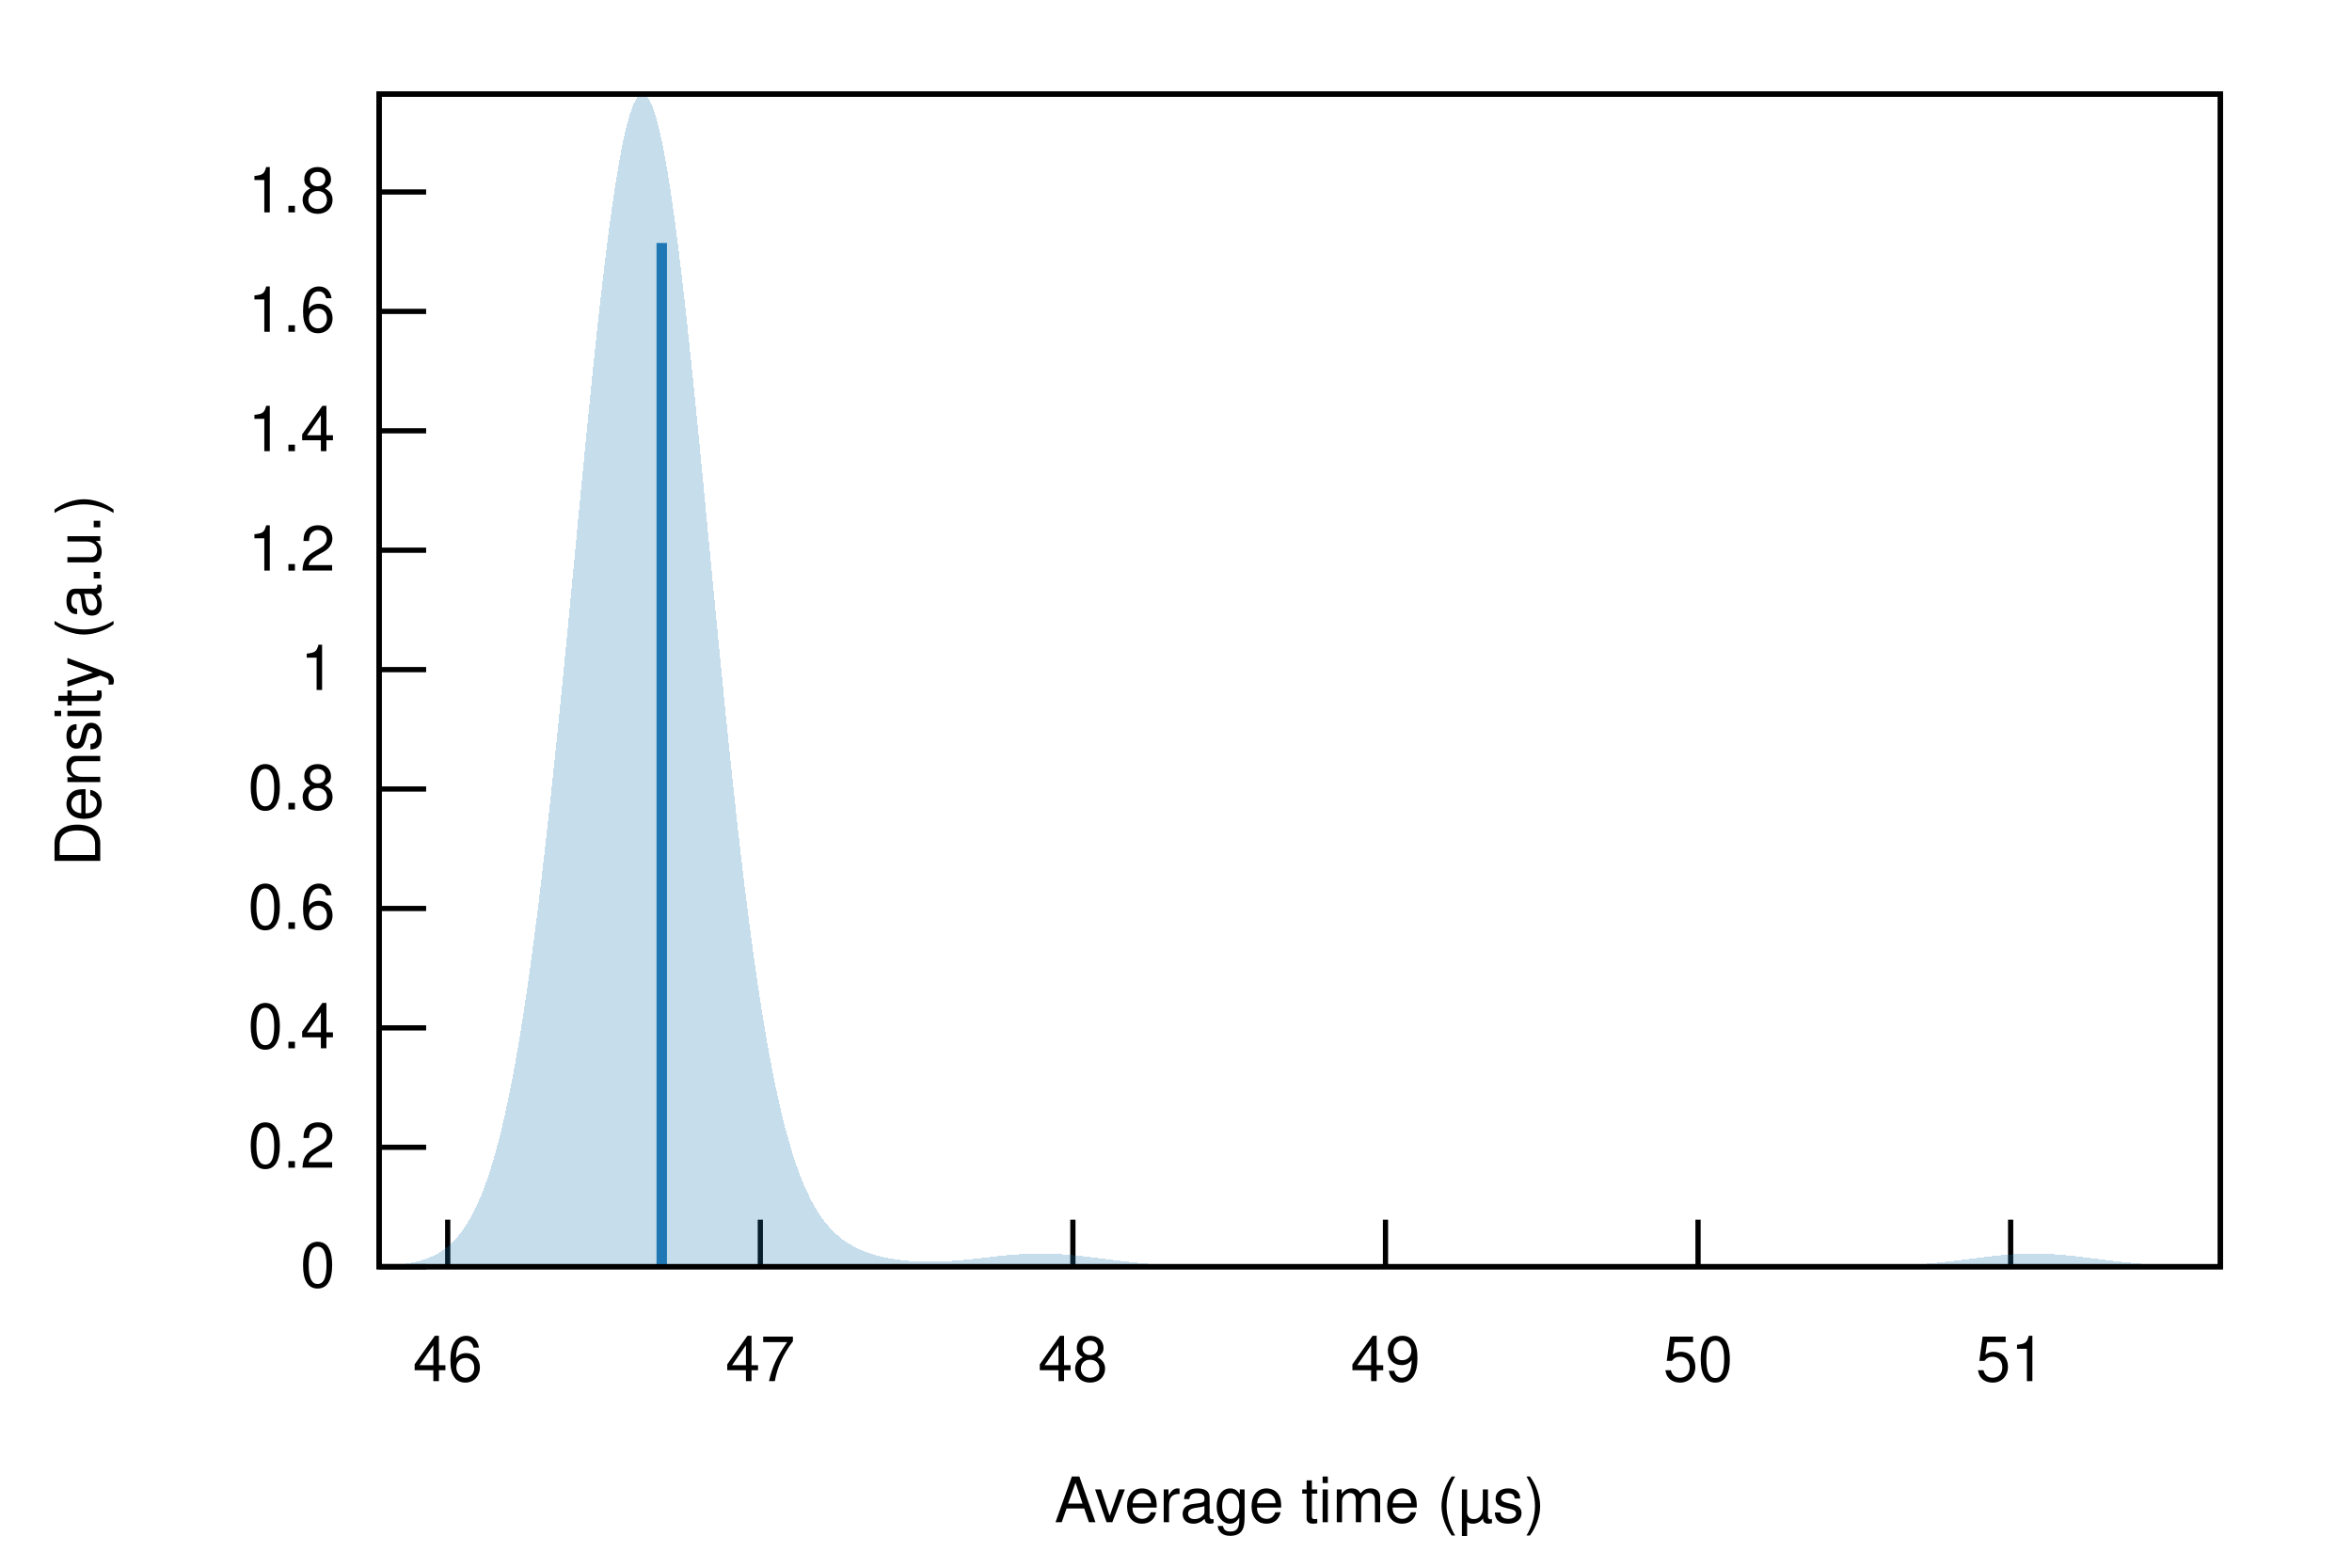
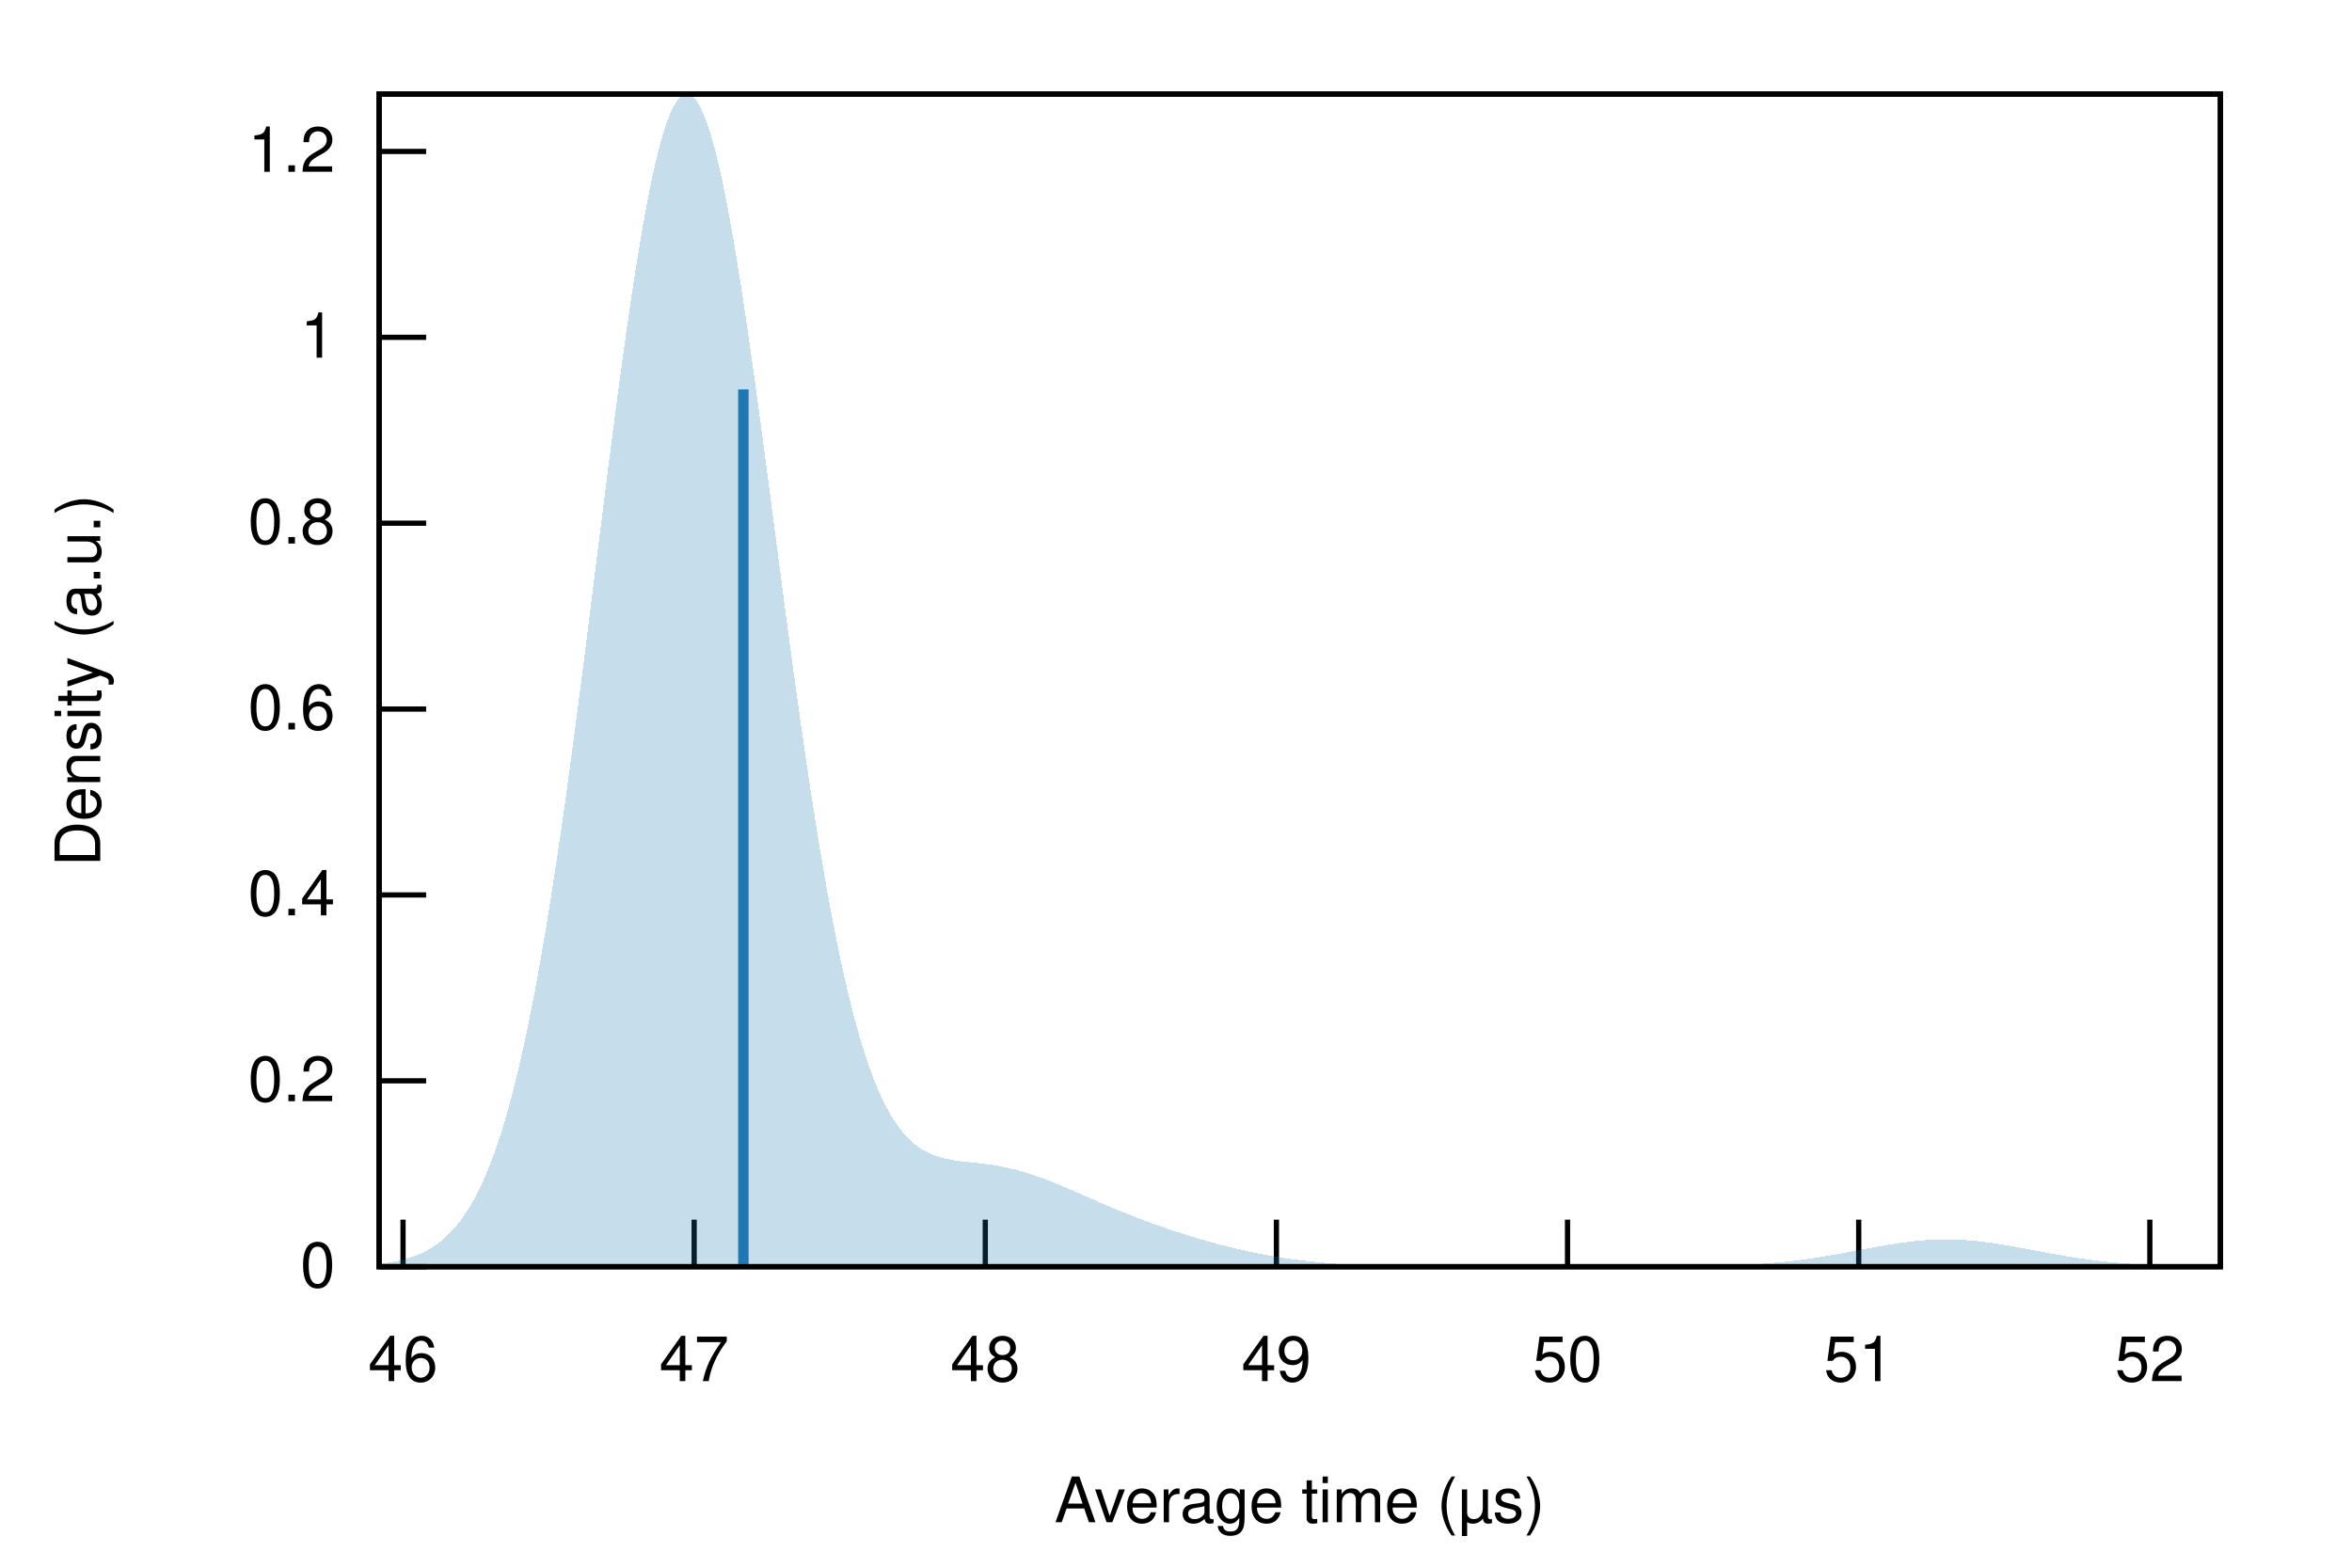
<svg xmlns="http://www.w3.org/2000/svg" xmlns:xlink="http://www.w3.org/1999/xlink" viewBox="0 0 450 300">
  <g id="gnuplot_canvas">
    <rect x="0" y="0" width="450" height="300" fill="none" />
    <defs>
      <circle id="gpDot" r="0.5" stroke-width="0.5" stroke="currentColor" />
      <path id="gpPt0" stroke-width="0.222" stroke="currentColor" d="M-1,0 h2 M0,-1 v2" />
      <path id="gpPt1" stroke-width="0.222" stroke="currentColor" d="M-1,-1 L1,1 M1,-1 L-1,1" />
      <path id="gpPt2" stroke-width="0.222" stroke="currentColor" d="M-1,0 L1,0 M0,-1 L0,1 M-1,-1 L1,1 M-1,1 L1,-1" />
      <rect id="gpPt3" stroke-width="0.222" stroke="currentColor" x="-1" y="-1" width="2" height="2" />
      <rect id="gpPt4" stroke-width="0.222" stroke="currentColor" fill="currentColor" x="-1" y="-1" width="2" height="2" />
      <circle id="gpPt5" stroke-width="0.222" stroke="currentColor" cx="0" cy="0" r="1" />
      <use xlink:href="#gpPt5" id="gpPt6" fill="currentColor" stroke="none" />
      <path id="gpPt7" stroke-width="0.222" stroke="currentColor" d="M0,-1.33 L-1.33,0.67 L1.33,0.67 z" />
      <use xlink:href="#gpPt7" id="gpPt8" fill="currentColor" stroke="none" />
      <use xlink:href="#gpPt7" id="gpPt9" stroke="currentColor" transform="rotate(180)" />
      <use xlink:href="#gpPt9" id="gpPt10" fill="currentColor" stroke="none" />
      <use xlink:href="#gpPt3" id="gpPt11" stroke="currentColor" transform="rotate(45)" />
      <use xlink:href="#gpPt11" id="gpPt12" fill="currentColor" stroke="none" />
      <path id="gpPt13" stroke-width="0.222" stroke="currentColor" d="M0,1.330 L1.265,0.411 L0.782,-1.067 L-0.782,-1.076 L-1.265,0.411 z" />
      <use xlink:href="#gpPt13" id="gpPt14" fill="currentColor" stroke="none" />
      <filter id="textbox" filterUnits="objectBoundingBox" x="0" y="0" height="1" width="1">
        <feFlood flood-color="white" flood-opacity="1" result="bgnd" />
        <feComposite in="SourceGraphic" in2="bgnd" operator="atop" />
      </filter>
      <filter id="greybox" filterUnits="objectBoundingBox" x="0" y="0" height="1" width="1">
        <feFlood flood-color="lightgrey" flood-opacity="1" result="grey" />
        <feComposite in="SourceGraphic" in2="grey" operator="atop" />
      </filter>
    </defs>
    <g fill="none" color="white" stroke="currentColor" stroke-width="1.00" stroke-linecap="butt" stroke-linejoin="miter">
</g>
    <g fill="none" color="black" stroke="currentColor" stroke-width="1.00" stroke-linecap="butt" stroke-linejoin="miter">
      <path stroke="black" d="M72.53,242.40 L81.53,242.40  " />
      <g transform="translate(64.14,246.30)" stroke="none" fill="black" font-family="Helvetica" font-size="12.00" text-anchor="end">
        <text>
          <tspan font-family="Helvetica"> 0</tspan>
        </text>
      </g>
    </g>
    <g fill="none" color="black" stroke="currentColor" stroke-width="1.00" stroke-linecap="butt" stroke-linejoin="miter">
-       <path stroke="black" d="M72.53,219.55 L81.53,219.55  " />
-       <g transform="translate(64.14,223.45)" stroke="none" fill="black" font-family="Helvetica" font-size="12.00" text-anchor="end">
+       <path stroke="black" d="M72.53,206.83 L81.53,206.83  " />
+       <g transform="translate(64.14,210.73)" stroke="none" fill="black" font-family="Helvetica" font-size="12.00" text-anchor="end">
        <text>
          <tspan font-family="Helvetica"> 0.2</tspan>
        </text>
      </g>
    </g>
    <g fill="none" color="black" stroke="currentColor" stroke-width="1.00" stroke-linecap="butt" stroke-linejoin="miter">
-       <path stroke="black" d="M72.53,196.70 L81.53,196.70  " />
-       <g transform="translate(64.14,200.60)" stroke="none" fill="black" font-family="Helvetica" font-size="12.00" text-anchor="end">
+       <path stroke="black" d="M72.53,171.26 L81.53,171.26  " />
+       <g transform="translate(64.14,175.16)" stroke="none" fill="black" font-family="Helvetica" font-size="12.00" text-anchor="end">
        <text>
          <tspan font-family="Helvetica"> 0.4</tspan>
        </text>
      </g>
    </g>
    <g fill="none" color="black" stroke="currentColor" stroke-width="1.00" stroke-linecap="butt" stroke-linejoin="miter">
-       <path stroke="black" d="M72.53,173.85 L81.53,173.85  " />
-       <g transform="translate(64.14,177.75)" stroke="none" fill="black" font-family="Helvetica" font-size="12.00" text-anchor="end">
+       <path stroke="black" d="M72.53,135.69 L81.53,135.69  " />
+       <g transform="translate(64.14,139.59)" stroke="none" fill="black" font-family="Helvetica" font-size="12.00" text-anchor="end">
        <text>
          <tspan font-family="Helvetica"> 0.6</tspan>
        </text>
      </g>
    </g>
    <g fill="none" color="black" stroke="currentColor" stroke-width="1.00" stroke-linecap="butt" stroke-linejoin="miter">
-       <path stroke="black" d="M72.53,150.99 L81.53,150.99  " />
-       <g transform="translate(64.14,154.89)" stroke="none" fill="black" font-family="Helvetica" font-size="12.00" text-anchor="end">
+       <path stroke="black" d="M72.53,100.12 L81.53,100.12  " />
+       <g transform="translate(64.14,104.02)" stroke="none" fill="black" font-family="Helvetica" font-size="12.00" text-anchor="end">
        <text>
          <tspan font-family="Helvetica"> 0.8</tspan>
        </text>
      </g>
    </g>
    <g fill="none" color="black" stroke="currentColor" stroke-width="1.00" stroke-linecap="butt" stroke-linejoin="miter">
-       <path stroke="black" d="M72.53,128.14 L81.53,128.14  " />
-       <g transform="translate(64.14,132.04)" stroke="none" fill="black" font-family="Helvetica" font-size="12.00" text-anchor="end">
+       <path stroke="black" d="M72.53,64.55 L81.53,64.55  " />
+       <g transform="translate(64.14,68.45)" stroke="none" fill="black" font-family="Helvetica" font-size="12.00" text-anchor="end">
        <text>
          <tspan font-family="Helvetica"> 1</tspan>
        </text>
      </g>
    </g>
    <g fill="none" color="black" stroke="currentColor" stroke-width="1.00" stroke-linecap="butt" stroke-linejoin="miter">
-       <path stroke="black" d="M72.53,105.29 L81.53,105.29  " />
-       <g transform="translate(64.14,109.19)" stroke="none" fill="black" font-family="Helvetica" font-size="12.00" text-anchor="end">
+       <path stroke="black" d="M72.53,28.98 L81.53,28.98  " />
+       <g transform="translate(64.14,32.88)" stroke="none" fill="black" font-family="Helvetica" font-size="12.00" text-anchor="end">
        <text>
          <tspan font-family="Helvetica"> 1.2</tspan>
        </text>
      </g>
    </g>
    <g fill="none" color="black" stroke="currentColor" stroke-width="1.00" stroke-linecap="butt" stroke-linejoin="miter">
-       <path stroke="black" d="M72.53,82.44 L81.53,82.44  " />
-       <g transform="translate(64.14,86.34)" stroke="none" fill="black" font-family="Helvetica" font-size="12.00" text-anchor="end">
-         <text>
-           <tspan font-family="Helvetica"> 1.4</tspan>
-         </text>
-       </g>
-     </g>
-     <g fill="none" color="black" stroke="currentColor" stroke-width="1.00" stroke-linecap="butt" stroke-linejoin="miter">
-       <path stroke="black" d="M72.53,59.59 L81.53,59.59  " />
-       <g transform="translate(64.14,63.49)" stroke="none" fill="black" font-family="Helvetica" font-size="12.00" text-anchor="end">
-         <text>
-           <tspan font-family="Helvetica"> 1.6</tspan>
-         </text>
-       </g>
-     </g>
-     <g fill="none" color="black" stroke="currentColor" stroke-width="1.00" stroke-linecap="butt" stroke-linejoin="miter">
-       <path stroke="black" d="M72.53,36.74 L81.53,36.74  " />
-       <g transform="translate(64.14,40.64)" stroke="none" fill="black" font-family="Helvetica" font-size="12.00" text-anchor="end">
-         <text>
-           <tspan font-family="Helvetica"> 1.8</tspan>
-         </text>
-       </g>
-     </g>
-     <g fill="none" color="black" stroke="currentColor" stroke-width="1.00" stroke-linecap="butt" stroke-linejoin="miter">
-       <path stroke="black" d="M85.66,242.40 L85.66,233.40  " />
-       <g transform="translate(85.66,264.30)" stroke="none" fill="black" font-family="Helvetica" font-size="12.00" text-anchor="middle">
+       <path stroke="black" d="M77.11,242.40 L77.11,233.40  " />
+       <g transform="translate(77.11,264.30)" stroke="none" fill="black" font-family="Helvetica" font-size="12.00" text-anchor="middle">
        <text>
          <tspan font-family="Helvetica"> 46</tspan>
        </text>
      </g>
    </g>
    <g fill="none" color="black" stroke="currentColor" stroke-width="1.00" stroke-linecap="butt" stroke-linejoin="miter">
-       <path stroke="black" d="M145.47,242.40 L145.47,233.40  " />
-       <g transform="translate(145.47,264.30)" stroke="none" fill="black" font-family="Helvetica" font-size="12.00" text-anchor="middle">
+       <path stroke="black" d="M132.81,242.40 L132.81,233.40  " />
+       <g transform="translate(132.81,264.30)" stroke="none" fill="black" font-family="Helvetica" font-size="12.00" text-anchor="middle">
        <text>
          <tspan font-family="Helvetica"> 47</tspan>
        </text>
      </g>
    </g>
    <g fill="none" color="black" stroke="currentColor" stroke-width="1.00" stroke-linecap="butt" stroke-linejoin="miter">
-       <path stroke="black" d="M205.27,242.40 L205.27,233.40  " />
-       <g transform="translate(205.27,264.30)" stroke="none" fill="black" font-family="Helvetica" font-size="12.00" text-anchor="middle">
+       <path stroke="black" d="M188.51,242.40 L188.51,233.40  " />
+       <g transform="translate(188.51,264.30)" stroke="none" fill="black" font-family="Helvetica" font-size="12.00" text-anchor="middle">
        <text>
          <tspan font-family="Helvetica"> 48</tspan>
        </text>
      </g>
    </g>
    <g fill="none" color="black" stroke="currentColor" stroke-width="1.00" stroke-linecap="butt" stroke-linejoin="miter">
-       <path stroke="black" d="M265.08,242.40 L265.08,233.40  " />
-       <g transform="translate(265.08,264.30)" stroke="none" fill="black" font-family="Helvetica" font-size="12.00" text-anchor="middle">
+       <path stroke="black" d="M244.21,242.40 L244.21,233.40  " />
+       <g transform="translate(244.21,264.30)" stroke="none" fill="black" font-family="Helvetica" font-size="12.00" text-anchor="middle">
        <text>
          <tspan font-family="Helvetica"> 49</tspan>
        </text>
      </g>
    </g>
    <g fill="none" color="black" stroke="currentColor" stroke-width="1.00" stroke-linecap="butt" stroke-linejoin="miter">
-       <path stroke="black" d="M324.88,242.40 L324.88,233.40  " />
-       <g transform="translate(324.88,264.30)" stroke="none" fill="black" font-family="Helvetica" font-size="12.00" text-anchor="middle">
+       <path stroke="black" d="M299.91,242.40 L299.91,233.40  " />
+       <g transform="translate(299.91,264.30)" stroke="none" fill="black" font-family="Helvetica" font-size="12.00" text-anchor="middle">
        <text>
          <tspan font-family="Helvetica"> 50</tspan>
        </text>
      </g>
    </g>
    <g fill="none" color="black" stroke="currentColor" stroke-width="1.00" stroke-linecap="butt" stroke-linejoin="miter">
-       <path stroke="black" d="M384.69,242.40 L384.69,233.40  " />
-       <g transform="translate(384.69,264.30)" stroke="none" fill="black" font-family="Helvetica" font-size="12.00" text-anchor="middle">
+       <path stroke="black" d="M355.62,242.40 L355.62,233.40  " />
+       <g transform="translate(355.62,264.30)" stroke="none" fill="black" font-family="Helvetica" font-size="12.00" text-anchor="middle">
        <text>
          <tspan font-family="Helvetica"> 51</tspan>
+         </text>
+       </g>
+     </g>
+     <g fill="none" color="black" stroke="currentColor" stroke-width="1.00" stroke-linecap="butt" stroke-linejoin="miter">
+       <path stroke="black" d="M411.32,242.40 L411.32,233.40  " />
+       <g transform="translate(411.32,264.30)" stroke="none" fill="black" font-family="Helvetica" font-size="12.00" text-anchor="middle">
+         <text>
+           <tspan font-family="Helvetica"> 52</tspan>
        </text>
      </g>
    </g>
    <g fill="none" color="black" stroke="currentColor" stroke-width="1.00" stroke-linecap="butt" stroke-linejoin="miter">
</g>
    <g fill="none" color="black" stroke="currentColor" stroke-width="1.00" stroke-linecap="butt" stroke-linejoin="miter">
      <path stroke="black" d="M72.53,18.01 L72.53,242.40 L424.82,242.40 L424.82,18.01 L72.53,18.01 Z  " />
    </g>
    <g fill="none" color="black" stroke="currentColor" stroke-width="1.00" stroke-linecap="butt" stroke-linejoin="miter">
</g>
    <g id="gnuplot_plot_1">
      <g fill="none" color="black" stroke="currentColor" stroke-width="1.00" stroke-linecap="butt" stroke-linejoin="miter">
        <g stroke="none" shape-rendering="crispEdges">
-           <polygon fill="rgb( 31, 120, 180)" fill-opacity="0.25" points="72.53,242.26 73.24,242.23 73.94,242.19 74.65,242.15 75.35,242.09 76.06,242.03 76.77,241.95 77.47,241.85 78.18,241.74 78.88,241.61 79.59,241.46 80.30,241.28 81.00,241.07 81.71,240.83 82.41,240.54 83.12,240.21 83.83,239.83 84.53,239.38 85.24,238.88 85.94,238.30 86.65,237.64 87.36,236.88 88.06,236.03 88.77,235.06 89.47,233.97 90.18,232.75 90.89,231.38 91.59,229.85 92.30,228.15 93.00,226.26 93.71,224.17 94.42,221.88 95.12,219.36 95.83,216.60 96.53,213.59 97.24,210.33 97.95,206.80 98.65,202.98 99.36,198.89 100.06,194.50 100.77,189.82 101.48,184.85 102.18,179.59 102.89,174.05 103.59,168.22 104.30,162.14 105.01,155.80 105.71,149.23 106.42,142.44 107.12,135.48 107.83,128.36 108.54,121.12 109.24,113.79 109.95,106.41 110.65,99.03 111.36,91.69 112.07,84.44 112.77,77.32 113.48,70.39 114.18,63.69 114.89,57.28 115.60,51.20 116.30,45.51 117.01,40.24 117.71,35.45 118.42,31.17 119.13,27.44 119.83,24.29 120.54,21.75 121.24,19.85 121.95,18.60 122.66,18.01 123.36,18.09 124.07,18.84 124.77,20.24 125.48,22.30 126.19,24.99 126.89,28.28 127.60,32.15 128.30,36.56 129.01,41.48 129.72,46.86 130.42,52.67 131.13,58.84 131.83,65.34 132.54,72.10 133.25,79.09 133.95,86.25 134.66,93.53 135.36,100.88 136.07,108.25 136.78,115.60 137.48,122.88 138.19,130.07 138.89,137.11 139.60,143.99 140.31,150.66 141.01,157.11 141.72,163.31 142.42,169.25 143.13,174.91 143.84,180.29 144.54,185.38 145.25,190.16 145.95,194.65 146.66,198.85 147.37,202.76 148.07,206.38 148.78,209.74 149.48,212.82 150.19,215.66 150.90,218.25 151.60,220.62 152.31,222.78 153.01,224.73 153.72,226.51 154.43,228.10 155.13,229.55 155.84,230.84 156.54,232.01 157.25,233.05 157.96,233.99 158.66,234.82 159.37,235.57 160.07,236.24 160.78,236.84 161.48,237.37 162.19,237.85 162.90,238.28 163.60,238.66 164.31,239.01 165.01,239.32 165.72,239.59 166.43,239.84 167.13,240.07 167.84,240.27 168.54,240.45 169.25,240.61 169.96,240.75 170.66,240.88 171.37,240.99 172.07,241.09 172.78,241.17 173.49,241.25 174.19,241.31 174.90,241.36 175.60,241.39 176.31,241.42 177.02,241.44 177.72,241.44 178.43,241.44 179.13,241.43 179.84,241.41 180.55,241.38 181.25,241.34 181.96,241.30 182.66,241.25 183.37,241.19 184.08,241.13 184.78,241.06 185.49,240.99 186.19,240.92 186.90,240.84 187.61,240.76 188.31,240.68 189.02,240.60 189.72,240.52 190.43,240.44 191.14,240.36 191.84,240.29 192.55,240.22 193.25,240.15 193.96,240.10 194.67,240.04 195.37,240.00 196.08,239.96 196.78,239.92 197.49,239.90 198.20,239.89 198.90,239.88 199.61,239.88 200.31,239.89 201.02,239.91 201.73,239.94 202.43,239.98 203.14,240.02 203.84,240.07 204.55,240.13 205.26,240.20 205.96,240.27 206.67,240.34 207.37,240.42 208.08,240.50 208.79,240.59 209.49,240.68 210.20,240.77 210.90,240.86 211.61,240.95 212.32,241.04 213.02,241.13 213.73,241.21 214.43,241.30 215.14,241.38 215.85,241.46 216.55,241.54 217.26,241.61 217.96,241.68 218.67,241.75 219.38,241.81 220.08,241.87 220.79,241.92 221.49,241.97 222.20,242.02 222.91,242.06 223.61,242.10 224.32,242.13 225.02,242.16 225.73,242.19 226.44,242.22 227.14,242.24 227.85,242.26 228.55,242.28 229.26,242.30 229.97,242.31 230.67,242.32 231.38,242.34 232.08,242.35 232.79,242.35 233.50,242.36 234.20,242.37 234.91,242.37 235.61,242.38 236.32,242.38 237.03,242.38 237.73,242.39 238.44,242.39 239.14,242.39 239.85,242.39 240.56,242.39 241.26,242.40 241.97,242.40 242.67,242.40 243.38,242.40 244.09,242.40 244.79,242.40 245.50,242.40 246.20,242.40 246.91,242.40 247.62,242.40 248.32,242.40 249.03,242.40 249.73,242.40 250.44,242.40 251.15,242.40 251.85,242.40 252.56,242.40 253.26,242.40 253.97,242.40 254.68,242.40 255.38,242.40 256.09,242.40 256.79,242.40 257.50,242.40 258.21,242.40 258.91,242.40 259.62,242.40 260.32,242.40 261.03,242.40 261.74,242.40 262.44,242.40 263.15,242.40 263.85,242.40 264.56,242.40 265.27,242.40 265.97,242.40 266.68,242.40 267.38,242.40 268.09,242.40 268.80,242.40 269.50,242.40 270.21,242.40 270.91,242.40 271.62,242.40 272.33,242.40 273.03,242.40 273.74,242.40 274.44,242.40 275.15,242.40 275.86,242.40 276.56,242.40 277.27,242.40 277.97,242.40 278.68,242.40 279.39,242.40 280.09,242.40 280.80,242.40 281.50,242.40 282.21,242.40 282.92,242.40 283.62,242.40 284.33,242.40 285.03,242.40 285.74,242.40 286.45,242.40 287.15,242.40 287.86,242.40 288.56,242.40 289.27,242.40 289.98,242.40 290.68,242.40 291.39,242.40 292.09,242.40 292.80,242.40 293.51,242.40 294.21,242.40 294.92,242.40 295.62,242.40 296.33,242.40 297.04,242.40 297.74,242.40 298.45,242.40 299.15,242.40 299.86,242.40 300.57,242.40 301.27,242.40 301.98,242.40 302.68,242.40 303.39,242.40 304.10,242.40 304.80,242.40 305.51,242.40 306.21,242.40 306.92,242.40 307.63,242.40 308.33,242.40 309.04,242.40 309.74,242.40 310.45,242.40 311.16,242.40 311.86,242.40 312.57,242.40 313.27,242.40 313.98,242.40 314.69,242.40 315.39,242.40 316.10,242.40 316.80,242.40 317.51,242.40 318.22,242.40 318.92,242.40 319.63,242.40 320.33,242.40 321.04,242.40 321.75,242.40 322.45,242.40 323.16,242.40 323.86,242.40 324.57,242.40 325.28,242.40 325.98,242.40 326.69,242.40 327.39,242.40 328.10,242.40 328.81,242.40 329.51,242.40 330.22,242.40 330.92,242.40 331.63,242.40 332.34,242.40 333.04,242.40 333.75,242.40 334.45,242.40 335.16,242.40 335.87,242.40 336.57,242.40 337.28,242.40 337.98,242.40 338.69,242.40 339.39,242.40 340.10,242.40 340.81,242.40 341.51,242.40 342.22,242.40 342.92,242.40 343.63,242.40 344.34,242.40 345.04,242.40 345.75,242.40 346.45,242.40 347.16,242.39 347.87,242.39 348.57,242.39 349.28,242.39 349.98,242.39 350.69,242.39 351.40,242.38 352.10,242.38 352.81,242.38 353.51,242.37 354.22,242.37 354.93,242.36 355.63,242.35 356.34,242.34 357.04,242.33 357.75,242.32 358.46,242.31 359.16,242.29 359.87,242.28 360.57,242.26 361.28,242.23 361.99,242.21 362.69,242.18 363.40,242.15 364.10,242.12 364.81,242.08 365.52,242.04 366.22,242.00 366.93,241.95 367.63,241.90 368.34,241.85 369.05,241.79 369.75,241.73 370.46,241.66 371.16,241.59 371.87,241.51 372.58,241.44 373.28,241.36 373.99,241.27 374.69,241.19 375.40,241.10 376.11,241.01 376.81,240.92 377.52,240.83 378.22,240.74 378.93,240.65 379.64,240.56 380.34,240.48 381.05,240.40 381.75,240.32 382.46,240.24 383.17,240.18 383.87,240.11 384.58,240.06 385.28,240.01 385.99,239.97 386.70,239.93 387.40,239.91 388.11,239.89 388.81,239.88 389.52,239.88 390.23,239.89 390.93,239.91 391.64,239.94 392.34,239.97 393.05,240.02 393.76,240.07 394.46,240.13 395.17,240.19 395.87,240.26 396.58,240.33 397.29,240.41 397.99,240.50 398.70,240.58 399.40,240.67 400.11,240.76 400.82,240.85 401.52,240.94 402.23,241.03 402.93,241.12 403.64,241.21 404.35,241.29 405.05,241.37 405.76,241.45 406.46,241.53 407.17,241.60 407.88,241.67 408.58,241.74 409.29,241.80 409.99,241.86 410.70,241.91 411.41,241.96 412.11,242.01 412.82,242.05 413.52,242.09 414.23,242.13 414.94,242.16 415.64,242.19 416.35,242.22 417.05,242.24 417.76,242.26 418.47,242.28 419.17,242.30 419.88,242.31 420.58,242.32 421.29,242.33 422.00,242.34 422.70,242.35 423.41,242.36 424.11,242.37 424.82,242.37 424.82,242.40 424.11,242.40 423.41,242.40 422.70,242.40 422.00,242.40 421.29,242.40 420.58,242.40 419.88,242.40 419.17,242.40 418.47,242.40 417.76,242.40 417.05,242.40 416.35,242.40 415.64,242.40 414.94,242.40 414.23,242.40 413.52,242.40 412.82,242.40 412.11,242.40 411.41,242.40 410.70,242.40 409.99,242.40 409.29,242.40 408.58,242.40 407.88,242.40 407.17,242.40 406.46,242.40 405.76,242.40 405.05,242.40 404.35,242.40 403.64,242.40 402.93,242.40 402.23,242.40 401.52,242.40 400.82,242.40 400.11,242.40 399.40,242.40 398.70,242.40 397.99,242.40 397.29,242.40 396.58,242.40 395.87,242.40 395.17,242.40 394.46,242.40 393.76,242.40 393.05,242.40 392.34,242.40 391.64,242.40 390.93,242.40 390.23,242.40 389.52,242.40 388.81,242.40 388.11,242.40 387.40,242.40 386.70,242.40 385.99,242.40 385.28,242.40 384.58,242.40 383.87,242.40 383.17,242.40 382.46,242.40 381.75,242.40 381.05,242.40 380.34,242.40 379.64,242.40 378.93,242.40 378.22,242.40 377.52,242.40 376.81,242.40 376.11,242.40 375.40,242.40 374.69,242.40 373.99,242.40 373.28,242.40 372.58,242.40 371.87,242.40 371.16,242.40 370.46,242.40 369.75,242.40 369.05,242.40 368.34,242.40 367.63,242.40 366.93,242.40 366.22,242.40 365.52,242.40 364.81,242.40 364.10,242.40 363.40,242.40 362.69,242.40 361.99,242.40 361.28,242.40 360.57,242.40 359.87,242.40 359.16,242.40 358.46,242.40 357.75,242.40 357.04,242.40 356.34,242.40 355.63,242.40 354.93,242.40 354.22,242.40 353.51,242.40 352.81,242.40 352.10,242.40 351.40,242.40 350.69,242.40 349.98,242.40 349.28,242.40 348.57,242.40 347.87,242.40 347.16,242.40 346.45,242.40 345.75,242.40 345.04,242.40 344.34,242.40 343.63,242.40 342.92,242.40 342.22,242.40 341.51,242.40 340.81,242.40 340.10,242.40 339.39,242.40 338.69,242.40 337.98,242.40 337.28,242.40 336.57,242.40 335.87,242.40 335.16,242.40 334.45,242.40 333.75,242.40 333.04,242.40 332.34,242.40 331.63,242.40 330.92,242.40 330.22,242.40 329.51,242.40 328.81,242.40 328.10,242.40 327.39,242.40 326.69,242.40 325.98,242.40 325.28,242.40 324.57,242.40 323.86,242.40 323.16,242.40 322.45,242.40 321.75,242.40 321.04,242.40 320.33,242.40 319.63,242.40 318.92,242.40 318.22,242.40 317.51,242.40 316.80,242.40 316.10,242.40 315.39,242.40 314.69,242.40 313.98,242.40 313.27,242.40 312.57,242.40 311.86,242.40 311.16,242.40 310.45,242.40 309.74,242.40 309.04,242.40 308.33,242.40 307.63,242.40 306.92,242.40 306.21,242.40 305.51,242.40 304.80,242.40 304.10,242.40 303.39,242.40 302.68,242.40 301.98,242.40 301.27,242.40 300.57,242.40 299.86,242.40 299.15,242.40 298.45,242.40 297.74,242.40 297.04,242.40 296.33,242.40 295.62,242.40 294.92,242.40 294.21,242.40 293.51,242.40 292.80,242.40 292.09,242.40 291.39,242.40 290.68,242.40 289.98,242.40 289.27,242.40 288.56,242.40 287.86,242.40 287.15,242.40 286.45,242.40 285.74,242.40 285.03,242.40 284.33,242.40 283.62,242.40 282.92,242.40 282.21,242.40 281.50,242.40 280.80,242.40 280.09,242.40 279.39,242.40 278.68,242.40 277.97,242.40 277.27,242.40 276.56,242.40 275.86,242.40 275.15,242.40 274.44,242.40 273.74,242.40 273.03,242.40 272.33,242.40 271.62,242.40 270.91,242.40 270.21,242.40 269.50,242.40 268.80,242.40 268.09,242.40 267.38,242.40 266.68,242.40 265.97,242.40 265.27,242.40 264.56,242.40 263.85,242.40 263.15,242.40 262.44,242.40 261.74,242.40 261.03,242.40 260.32,242.40 259.62,242.40 258.91,242.40 258.21,242.40 257.50,242.40 256.79,242.40 256.09,242.40 255.38,242.40 254.68,242.40 253.97,242.40 253.26,242.40 252.56,242.40 251.85,242.40 251.15,242.40 250.44,242.40 249.73,242.40 249.03,242.40 248.32,242.40 247.62,242.40 246.91,242.40 246.20,242.40 245.50,242.40 244.79,242.40 244.09,242.40 243.38,242.40 242.67,242.40 241.97,242.40 241.26,242.40 240.56,242.40 239.85,242.40 239.14,242.40 238.44,242.40 237.73,242.40 237.03,242.40 236.32,242.40 235.61,242.40 234.91,242.40 234.20,242.40 233.50,242.40 232.79,242.40 232.08,242.40 231.38,242.40 230.67,242.40 229.97,242.40 229.26,242.40 228.55,242.40 227.85,242.40 227.14,242.40 226.44,242.40 225.73,242.40 225.02,242.40 224.32,242.40 223.61,242.40 222.91,242.40 222.20,242.40 221.49,242.40 220.79,242.40 220.08,242.40 219.38,242.40 218.67,242.40 217.96,242.40 217.26,242.40 216.55,242.40 215.85,242.40 215.14,242.40 214.43,242.40 213.73,242.40 213.02,242.40 212.32,242.40 211.61,242.40 210.90,242.40 210.20,242.40 209.49,242.40 208.79,242.40 208.08,242.40 207.37,242.40 206.67,242.40 205.96,242.40 205.26,242.40 204.55,242.40 203.84,242.40 203.14,242.40 202.43,242.40 201.73,242.40 201.02,242.40 200.31,242.40 199.61,242.40 198.90,242.40 198.20,242.40 197.49,242.40 196.78,242.40 196.08,242.40 195.37,242.40 194.67,242.40 193.96,242.40 193.25,242.40 192.55,242.40 191.84,242.40 191.14,242.40 190.43,242.40 189.72,242.40 189.02,242.40 188.31,242.40 187.61,242.40 186.90,242.40 186.19,242.40 185.49,242.40 184.78,242.40 184.08,242.40 183.37,242.40 182.66,242.40 181.96,242.40 181.25,242.40 180.55,242.40 179.84,242.40 179.13,242.40 178.43,242.40 177.72,242.40 177.02,242.40 176.31,242.40 175.60,242.40 174.90,242.40 174.19,242.40 173.49,242.40 172.78,242.40 172.07,242.40 171.37,242.40 170.66,242.40 169.96,242.40 169.25,242.40 168.54,242.40 167.84,242.40 167.13,242.40 166.43,242.40 165.72,242.40 165.01,242.40 164.31,242.40 163.60,242.40 162.90,242.40 162.19,242.40 161.48,242.40 160.78,242.40 160.07,242.40 159.37,242.40 158.66,242.40 157.96,242.40 157.25,242.40 156.54,242.40 155.84,242.40 155.13,242.40 154.43,242.40 153.72,242.40 153.01,242.40 152.31,242.40 151.60,242.40 150.90,242.40 150.19,242.40 149.48,242.40 148.78,242.40 148.07,242.40 147.37,242.40 146.66,242.40 145.95,242.40 145.25,242.40 144.54,242.40 143.84,242.40 143.13,242.40 142.42,242.40 141.72,242.40 141.01,242.40 140.31,242.40 139.60,242.40 138.89,242.40 138.19,242.40 137.48,242.40 136.78,242.40 136.07,242.40 135.36,242.40 134.66,242.40 133.95,242.40 133.25,242.40 132.54,242.40 131.83,242.40 131.13,242.40 130.42,242.40 129.72,242.40 129.01,242.40 128.30,242.40 127.60,242.40 126.89,242.40 126.19,242.40 125.48,242.40 124.77,242.40 124.07,242.40 123.36,242.40 122.66,242.40 121.95,242.40 121.24,242.40 120.54,242.40 119.83,242.40 119.13,242.40 118.42,242.40 117.71,242.40 117.01,242.40 116.30,242.40 115.60,242.40 114.89,242.40 114.18,242.40 113.48,242.40 112.77,242.40 112.07,242.40 111.36,242.40 110.65,242.40 109.95,242.40 109.24,242.40 108.54,242.40 107.83,242.40 107.12,242.40 106.42,242.40 105.71,242.40 105.01,242.40 104.30,242.40 103.59,242.40 102.89,242.40 102.18,242.40 101.48,242.40 100.77,242.40 100.06,242.40 99.36,242.40 98.65,242.40 97.95,242.40 97.24,242.40 96.53,242.40 95.83,242.40 95.12,242.40 94.42,242.40 93.71,242.40 93.00,242.40 92.30,242.40 91.59,242.40 90.89,242.40 90.18,242.40 89.47,242.40 88.77,242.40 88.06,242.40 87.36,242.40 86.65,242.40 85.94,242.40 85.24,242.40 84.53,242.40 83.83,242.40 83.12,242.40 82.41,242.40 81.71,242.40 81.00,242.40 80.30,242.40 79.59,242.40 78.88,242.40 78.18,242.40 77.47,242.40 76.77,242.40 76.06,242.40 75.35,242.40 74.65,242.40 73.94,242.40 73.24,242.40 72.53,242.40 " />
+           <polygon fill="rgb( 31, 120, 180)" fill-opacity="0.25" points="72.53,241.86 73.24,241.77 73.94,241.67 74.65,241.56 75.35,241.44 76.06,241.30 76.77,241.14 77.47,240.95 78.18,240.75 78.88,240.52 79.59,240.26 80.30,239.97 81.00,239.64 81.71,239.28 82.41,238.87 83.12,238.42 83.83,237.92 84.53,237.37 85.24,236.76 85.94,236.08 86.65,235.34 87.36,234.53 88.06,233.63 88.77,232.65 89.47,231.58 90.18,230.42 90.89,229.15 91.59,227.78 92.30,226.29 93.00,224.68 93.71,222.95 94.42,221.08 95.12,219.08 95.83,216.93 96.53,214.64 97.24,212.19 97.95,209.58 98.65,206.81 99.36,203.88 100.06,200.78 100.77,197.50 101.48,194.06 102.18,190.44 102.89,186.65 103.59,182.69 104.30,178.56 105.01,174.26 105.71,169.80 106.42,165.19 107.12,160.42 107.83,155.52 108.54,150.48 109.24,145.31 109.95,140.04 110.65,134.67 111.36,129.21 112.07,123.69 112.77,118.10 113.48,112.49 114.18,106.85 114.89,101.22 115.60,95.60 116.30,90.03 117.01,84.51 117.71,79.08 118.42,73.76 119.13,68.55 119.83,63.50 120.54,58.62 121.24,53.92 121.95,49.44 122.66,45.18 123.36,41.18 124.07,37.45 124.77,34.00 125.48,30.85 126.19,28.02 126.89,25.52 127.60,23.37 128.30,21.56 129.01,20.12 129.72,19.04 130.42,18.34 131.13,18.01 131.83,18.06 132.54,18.48 133.25,19.27 133.95,20.43 134.66,21.96 135.36,23.83 136.07,26.05 136.78,28.59 137.48,31.46 138.19,34.62 138.89,38.08 139.60,41.80 140.31,45.77 141.01,49.98 141.72,54.39 142.42,59.00 143.13,63.78 143.84,68.71 144.54,73.77 145.25,78.94 145.95,84.19 146.66,89.50 147.37,94.86 148.07,100.25 148.78,105.63 149.48,111.01 150.19,116.35 150.90,121.64 151.60,126.86 152.31,132.01 153.01,137.06 153.72,142.00 154.43,146.82 155.13,151.51 155.84,156.07 156.54,160.47 157.25,164.72 157.96,168.80 158.66,172.73 159.37,176.48 160.07,180.05 160.78,183.46 161.48,186.69 162.19,189.74 162.90,192.62 163.60,195.33 164.31,197.86 165.01,200.23 165.72,202.44 166.43,204.49 167.13,206.39 167.84,208.14 168.54,209.74 169.25,211.21 169.96,212.55 170.66,213.77 171.37,214.87 172.07,215.86 172.78,216.75 173.49,217.54 174.19,218.24 174.90,218.86 175.60,219.41 176.31,219.88 177.02,220.30 177.72,220.65 178.43,220.96 179.13,221.22 179.84,221.44 180.55,221.63 181.25,221.79 181.96,221.93 182.66,222.05 183.37,222.15 184.08,222.24 184.78,222.32 185.49,222.40 186.19,222.47 186.90,222.55 187.61,222.63 188.31,222.72 189.02,222.81 189.72,222.91 190.43,223.02 191.14,223.14 191.84,223.27 192.55,223.41 193.25,223.57 193.96,223.74 194.67,223.92 195.37,224.12 196.08,224.32 196.78,224.54 197.49,224.77 198.20,225.01 198.90,225.26 199.61,225.52 200.31,225.79 201.02,226.06 201.73,226.35 202.43,226.64 203.14,226.93 203.84,227.23 204.55,227.53 205.26,227.84 205.96,228.15 206.67,228.46 207.37,228.77 208.08,229.08 208.79,229.39 209.49,229.69 210.20,230.00 210.90,230.31 211.61,230.61 212.32,230.91 213.02,231.21 213.73,231.50 214.43,231.79 215.14,232.08 215.85,232.36 216.55,232.64 217.26,232.92 217.96,233.19 218.67,233.46 219.38,233.72 220.08,233.98 220.79,234.24 221.49,234.49 222.20,234.74 222.91,234.98 223.61,235.22 224.32,235.46 225.02,235.69 225.73,235.92 226.44,236.14 227.14,236.36 227.85,236.58 228.55,236.80 229.26,237.01 229.97,237.21 230.67,237.41 231.38,237.61 232.08,237.81 232.79,238.00 233.50,238.19 234.20,238.37 234.91,238.55 235.61,238.72 236.32,238.89 237.03,239.06 237.73,239.22 238.44,239.38 239.14,239.53 239.85,239.68 240.56,239.83 241.26,239.97 241.97,240.10 242.67,240.23 243.38,240.36 244.09,240.48 244.79,240.60 245.50,240.71 246.20,240.81 246.91,240.92 247.62,241.01 248.32,241.11 249.03,241.20 249.73,241.28 250.44,241.36 251.15,241.44 251.85,241.51 252.56,241.58 253.26,241.64 253.97,241.70 254.68,241.76 255.38,241.81 256.09,241.86 256.79,241.90 257.50,241.95 258.21,241.99 258.91,242.02 259.62,242.06 260.32,242.09 261.03,242.12 261.74,242.14 262.44,242.17 263.15,242.19 263.85,242.21 264.56,242.23 265.27,242.25 265.97,242.27 266.68,242.28 267.38,242.29 268.09,242.30 268.80,242.31 269.50,242.32 270.21,242.33 270.91,242.34 271.62,242.35 272.33,242.35 273.03,242.36 273.74,242.36 274.44,242.37 275.15,242.37 275.86,242.38 276.56,242.38 277.27,242.38 277.97,242.38 278.68,242.39 279.39,242.39 280.09,242.39 280.80,242.39 281.50,242.39 282.21,242.39 282.92,242.39 283.62,242.40 284.33,242.40 285.03,242.40 285.74,242.40 286.45,242.40 287.15,242.40 287.86,242.40 288.56,242.40 289.27,242.40 289.98,242.40 290.68,242.40 291.39,242.40 292.09,242.40 292.80,242.40 293.51,242.40 294.21,242.40 294.92,242.40 295.62,242.40 296.33,242.40 297.04,242.40 297.74,242.40 298.45,242.40 299.15,242.40 299.86,242.40 300.57,242.40 301.27,242.40 301.98,242.40 302.68,242.40 303.39,242.40 304.10,242.40 304.80,242.40 305.51,242.40 306.21,242.40 306.92,242.40 307.63,242.40 308.33,242.40 309.04,242.40 309.74,242.40 310.45,242.39 311.16,242.39 311.86,242.39 312.57,242.39 313.27,242.39 313.98,242.39 314.69,242.39 315.39,242.39 316.10,242.38 316.80,242.38 317.51,242.38 318.22,242.37 318.92,242.37 319.63,242.37 320.33,242.36 321.04,242.35 321.75,242.35 322.45,242.34 323.16,242.33 323.86,242.32 324.57,242.31 325.28,242.30 325.98,242.29 326.69,242.28 327.39,242.26 328.10,242.25 328.81,242.23 329.51,242.21 330.22,242.19 330.92,242.16 331.63,242.14 332.34,242.11 333.04,242.08 333.75,242.04 334.45,242.01 335.16,241.97 335.87,241.92 336.57,241.88 337.28,241.83 337.98,241.78 338.69,241.72 339.39,241.66 340.10,241.60 340.81,241.53 341.51,241.46 342.22,241.38 342.92,241.30 343.63,241.21 344.34,241.13 345.04,241.03 345.75,240.94 346.45,240.84 347.16,240.73 347.87,240.62 348.57,240.51 349.28,240.39 349.98,240.27 350.69,240.15 351.40,240.03 352.10,239.90 352.81,239.77 353.51,239.64 354.22,239.51 354.93,239.37 355.63,239.24 356.34,239.11 357.04,238.97 357.75,238.84 358.46,238.71 359.16,238.58 359.87,238.45 360.57,238.33 361.28,238.21 361.99,238.10 362.69,237.99 363.40,237.88 364.10,237.78 364.81,237.69 365.52,237.60 366.22,237.52 366.93,237.45 367.63,237.39 368.34,237.33 369.05,237.29 369.75,237.25 370.46,237.22 371.16,237.20 371.87,237.19 372.58,237.19 373.28,237.19 373.99,237.21 374.69,237.24 375.40,237.27 376.11,237.32 376.81,237.37 377.52,237.43 378.22,237.50 378.93,237.58 379.64,237.66 380.34,237.75 381.05,237.85 381.75,237.95 382.46,238.06 383.17,238.18 383.87,238.30 384.58,238.42 385.28,238.54 385.99,238.67 386.70,238.80 387.40,238.93 388.11,239.07 388.81,239.20 389.52,239.33 390.23,239.47 390.93,239.60 391.64,239.73 392.34,239.86 393.05,239.99 393.76,240.11 394.46,240.24 395.17,240.36 395.87,240.47 396.58,240.59 397.29,240.70 397.99,240.80 398.70,240.91 399.40,241.00 400.11,241.10 400.82,241.19 401.52,241.27 402.23,241.36 402.93,241.43 403.64,241.51 404.35,241.58 405.05,241.64 405.76,241.70 406.46,241.76 407.17,241.81 407.88,241.86 408.58,241.91 409.29,241.95 409.99,241.99 410.70,242.03 411.41,242.07 412.11,242.10 412.82,242.13 413.52,242.15 414.23,242.18 414.94,242.20 415.64,242.22 416.35,242.24 417.05,242.26 417.76,242.27 418.47,242.29 419.17,242.30 419.88,242.31 420.58,242.32 421.29,242.33 422.00,242.34 422.70,242.35 423.41,242.35 424.11,242.36 424.82,242.36 424.82,242.40 424.11,242.40 423.41,242.40 422.70,242.40 422.00,242.40 421.29,242.40 420.58,242.40 419.88,242.40 419.17,242.40 418.47,242.40 417.76,242.40 417.05,242.40 416.35,242.40 415.64,242.40 414.94,242.40 414.23,242.40 413.52,242.40 412.82,242.40 412.11,242.40 411.41,242.40 410.70,242.40 409.99,242.40 409.29,242.40 408.58,242.40 407.88,242.40 407.17,242.40 406.46,242.40 405.76,242.40 405.05,242.40 404.35,242.40 403.64,242.40 402.93,242.40 402.23,242.40 401.52,242.40 400.82,242.40 400.11,242.40 399.40,242.40 398.70,242.40 397.99,242.40 397.29,242.40 396.58,242.40 395.87,242.40 395.17,242.40 394.46,242.40 393.76,242.40 393.05,242.40 392.34,242.40 391.64,242.40 390.93,242.40 390.23,242.40 389.52,242.40 388.81,242.40 388.11,242.40 387.40,242.40 386.70,242.40 385.99,242.40 385.28,242.40 384.58,242.40 383.87,242.40 383.17,242.40 382.46,242.40 381.75,242.40 381.05,242.40 380.34,242.40 379.64,242.40 378.93,242.40 378.22,242.40 377.52,242.40 376.81,242.40 376.11,242.40 375.40,242.40 374.69,242.40 373.99,242.40 373.28,242.40 372.58,242.40 371.87,242.40 371.16,242.40 370.46,242.40 369.75,242.40 369.05,242.40 368.34,242.40 367.63,242.40 366.93,242.40 366.22,242.40 365.52,242.40 364.81,242.40 364.10,242.40 363.40,242.40 362.69,242.40 361.99,242.40 361.28,242.40 360.57,242.40 359.87,242.40 359.16,242.40 358.46,242.40 357.75,242.40 357.04,242.40 356.34,242.40 355.63,242.40 354.93,242.40 354.22,242.40 353.51,242.40 352.81,242.40 352.10,242.40 351.40,242.40 350.69,242.40 349.98,242.40 349.28,242.40 348.57,242.40 347.87,242.40 347.16,242.40 346.45,242.40 345.75,242.40 345.04,242.40 344.34,242.40 343.63,242.40 342.92,242.40 342.22,242.40 341.51,242.40 340.81,242.40 340.10,242.40 339.39,242.40 338.69,242.40 337.98,242.40 337.28,242.40 336.57,242.40 335.87,242.40 335.16,242.40 334.45,242.40 333.75,242.40 333.04,242.40 332.34,242.40 331.63,242.40 330.92,242.40 330.22,242.40 329.51,242.40 328.81,242.40 328.10,242.40 327.39,242.40 326.69,242.40 325.98,242.40 325.28,242.40 324.57,242.40 323.86,242.40 323.16,242.40 322.45,242.40 321.75,242.40 321.04,242.40 320.33,242.40 319.63,242.40 318.92,242.40 318.22,242.40 317.51,242.40 316.80,242.40 316.10,242.40 315.39,242.40 314.69,242.40 313.98,242.40 313.27,242.40 312.57,242.40 311.86,242.40 311.16,242.40 310.45,242.40 309.74,242.40 309.04,242.40 308.33,242.40 307.63,242.40 306.92,242.40 306.21,242.40 305.51,242.40 304.80,242.40 304.10,242.40 303.39,242.40 302.68,242.40 301.98,242.40 301.27,242.40 300.57,242.40 299.86,242.40 299.15,242.40 298.45,242.40 297.74,242.40 297.04,242.40 296.33,242.40 295.62,242.40 294.92,242.40 294.21,242.40 293.51,242.40 292.80,242.40 292.09,242.40 291.39,242.40 290.68,242.40 289.98,242.40 289.27,242.40 288.56,242.40 287.86,242.40 287.15,242.40 286.45,242.40 285.74,242.40 285.03,242.40 284.33,242.40 283.62,242.40 282.92,242.40 282.21,242.40 281.50,242.40 280.80,242.40 280.09,242.40 279.39,242.40 278.68,242.40 277.97,242.40 277.27,242.40 276.56,242.40 275.86,242.40 275.15,242.40 274.44,242.40 273.74,242.40 273.03,242.40 272.33,242.40 271.62,242.40 270.91,242.40 270.21,242.40 269.50,242.40 268.80,242.40 268.09,242.40 267.38,242.40 266.68,242.40 265.97,242.40 265.27,242.40 264.56,242.40 263.85,242.40 263.15,242.40 262.44,242.40 261.74,242.40 261.03,242.40 260.32,242.40 259.62,242.40 258.91,242.40 258.21,242.40 257.50,242.40 256.79,242.40 256.09,242.40 255.38,242.40 254.68,242.40 253.97,242.40 253.26,242.40 252.56,242.40 251.85,242.40 251.15,242.40 250.44,242.40 249.73,242.40 249.03,242.40 248.32,242.40 247.62,242.40 246.91,242.40 246.20,242.40 245.50,242.40 244.79,242.40 244.09,242.40 243.38,242.40 242.67,242.40 241.97,242.40 241.26,242.40 240.56,242.40 239.85,242.40 239.14,242.40 238.44,242.40 237.73,242.40 237.03,242.40 236.32,242.40 235.61,242.40 234.91,242.40 234.20,242.40 233.50,242.40 232.79,242.40 232.08,242.40 231.38,242.40 230.67,242.40 229.97,242.40 229.26,242.40 228.55,242.40 227.85,242.40 227.14,242.40 226.44,242.40 225.73,242.40 225.02,242.40 224.32,242.40 223.61,242.40 222.91,242.40 222.20,242.40 221.49,242.40 220.79,242.40 220.08,242.40 219.38,242.40 218.67,242.40 217.96,242.40 217.26,242.40 216.55,242.40 215.85,242.40 215.14,242.40 214.43,242.40 213.73,242.40 213.02,242.40 212.32,242.40 211.61,242.40 210.90,242.40 210.20,242.40 209.49,242.40 208.79,242.40 208.08,242.40 207.37,242.40 206.67,242.40 205.96,242.40 205.26,242.40 204.55,242.40 203.84,242.40 203.14,242.40 202.43,242.40 201.73,242.40 201.02,242.40 200.31,242.40 199.61,242.40 198.90,242.40 198.20,242.40 197.49,242.40 196.78,242.40 196.08,242.40 195.37,242.40 194.67,242.40 193.96,242.40 193.25,242.40 192.55,242.40 191.84,242.40 191.14,242.40 190.43,242.40 189.72,242.40 189.02,242.40 188.31,242.40 187.61,242.40 186.90,242.40 186.19,242.40 185.49,242.40 184.78,242.40 184.08,242.40 183.37,242.40 182.66,242.40 181.96,242.40 181.25,242.40 180.55,242.40 179.84,242.40 179.13,242.40 178.43,242.40 177.72,242.40 177.02,242.40 176.31,242.40 175.60,242.40 174.90,242.40 174.19,242.40 173.49,242.40 172.78,242.40 172.07,242.40 171.37,242.40 170.66,242.40 169.96,242.40 169.25,242.40 168.54,242.40 167.84,242.40 167.13,242.40 166.43,242.40 165.72,242.40 165.01,242.40 164.31,242.40 163.60,242.40 162.90,242.40 162.19,242.40 161.48,242.40 160.78,242.40 160.07,242.40 159.37,242.40 158.66,242.40 157.96,242.40 157.25,242.40 156.54,242.40 155.84,242.40 155.13,242.40 154.43,242.40 153.72,242.40 153.01,242.40 152.31,242.40 151.60,242.40 150.90,242.40 150.19,242.40 149.48,242.40 148.78,242.40 148.07,242.40 147.37,242.40 146.66,242.40 145.95,242.40 145.25,242.40 144.54,242.40 143.84,242.40 143.13,242.40 142.42,242.40 141.72,242.40 141.01,242.40 140.31,242.40 139.60,242.40 138.89,242.40 138.19,242.40 137.48,242.40 136.78,242.40 136.07,242.40 135.36,242.40 134.66,242.40 133.95,242.40 133.25,242.40 132.54,242.40 131.83,242.40 131.13,242.40 130.42,242.40 129.72,242.40 129.01,242.40 128.30,242.40 127.60,242.40 126.89,242.40 126.19,242.40 125.48,242.40 124.77,242.40 124.07,242.40 123.36,242.40 122.66,242.40 121.95,242.40 121.24,242.40 120.54,242.40 119.83,242.40 119.13,242.40 118.42,242.40 117.71,242.40 117.01,242.40 116.30,242.40 115.60,242.40 114.89,242.40 114.18,242.40 113.48,242.40 112.77,242.40 112.07,242.40 111.36,242.40 110.65,242.40 109.95,242.40 109.24,242.40 108.54,242.40 107.83,242.40 107.12,242.40 106.42,242.40 105.71,242.40 105.01,242.40 104.30,242.40 103.59,242.40 102.89,242.40 102.18,242.40 101.48,242.40 100.77,242.40 100.06,242.40 99.36,242.40 98.65,242.40 97.95,242.40 97.24,242.40 96.53,242.40 95.83,242.40 95.12,242.40 94.42,242.40 93.71,242.40 93.00,242.40 92.30,242.40 91.59,242.40 90.89,242.40 90.18,242.40 89.47,242.40 88.77,242.40 88.06,242.40 87.36,242.40 86.65,242.40 85.94,242.40 85.24,242.40 84.53,242.40 83.83,242.40 83.12,242.40 82.41,242.40 81.71,242.40 81.00,242.40 80.30,242.40 79.59,242.40 78.88,242.40 78.18,242.40 77.47,242.40 76.77,242.40 76.06,242.40 75.35,242.40 74.65,242.40 73.94,242.40 73.24,242.40 72.53,242.40 " />
        </g>
      </g>
    </g>
    <g id="gnuplot_plot_2">
      <g fill="none" color="white" stroke="rgb( 31, 120, 180)" stroke-width="2.00" stroke-linecap="butt" stroke-linejoin="miter">
</g>
      <g fill="none" color="black" stroke="currentColor" stroke-width="2.00" stroke-linecap="butt" stroke-linejoin="miter">
-         <path stroke="rgb( 31, 120, 180)" d="M126.61,242.40 L126.61,46.50  " />
+         <path stroke="rgb( 31, 120, 180)" d="M142.23,242.40 L142.23,74.52  " />
      </g>
    </g>
    <g fill="none" color="black" stroke="currentColor" stroke-width="2.00" stroke-linecap="butt" stroke-linejoin="miter">
</g>
    <g fill="none" color="black" stroke="black" stroke-width="1.00" stroke-linecap="butt" stroke-linejoin="miter">
</g>
    <g fill="none" color="black" stroke="currentColor" stroke-width="1.00" stroke-linecap="butt" stroke-linejoin="miter">
      <path stroke="black" d="M72.53,18.01 L72.53,242.40 L424.82,242.40 L424.82,18.01 L72.53,18.01 Z  " />
      <g transform="translate(19.18,130.21) rotate(270.00)" stroke="none" fill="black" font-family="Helvetica" font-size="12.00" text-anchor="middle">
        <text>
          <tspan font-family="Helvetica">Density (a.u.)</tspan>
        </text>
      </g>
    </g>
    <g fill="none" color="black" stroke="currentColor" stroke-width="1.00" stroke-linecap="butt" stroke-linejoin="miter">
      <g transform="translate(248.67,291.30)" stroke="none" fill="black" font-family="Helvetica" font-size="12.00" text-anchor="middle">
        <text>
          <tspan font-family="Helvetica">Average time (µs)</tspan>
        </text>
      </g>
    </g>
    <g fill="none" color="black" stroke="currentColor" stroke-width="1.00" stroke-linecap="butt" stroke-linejoin="miter">
</g>
    <g fill="none" color="black" stroke="currentColor" stroke-width="1.00" stroke-linecap="butt" stroke-linejoin="miter">
</g>
  </g>
</svg>
